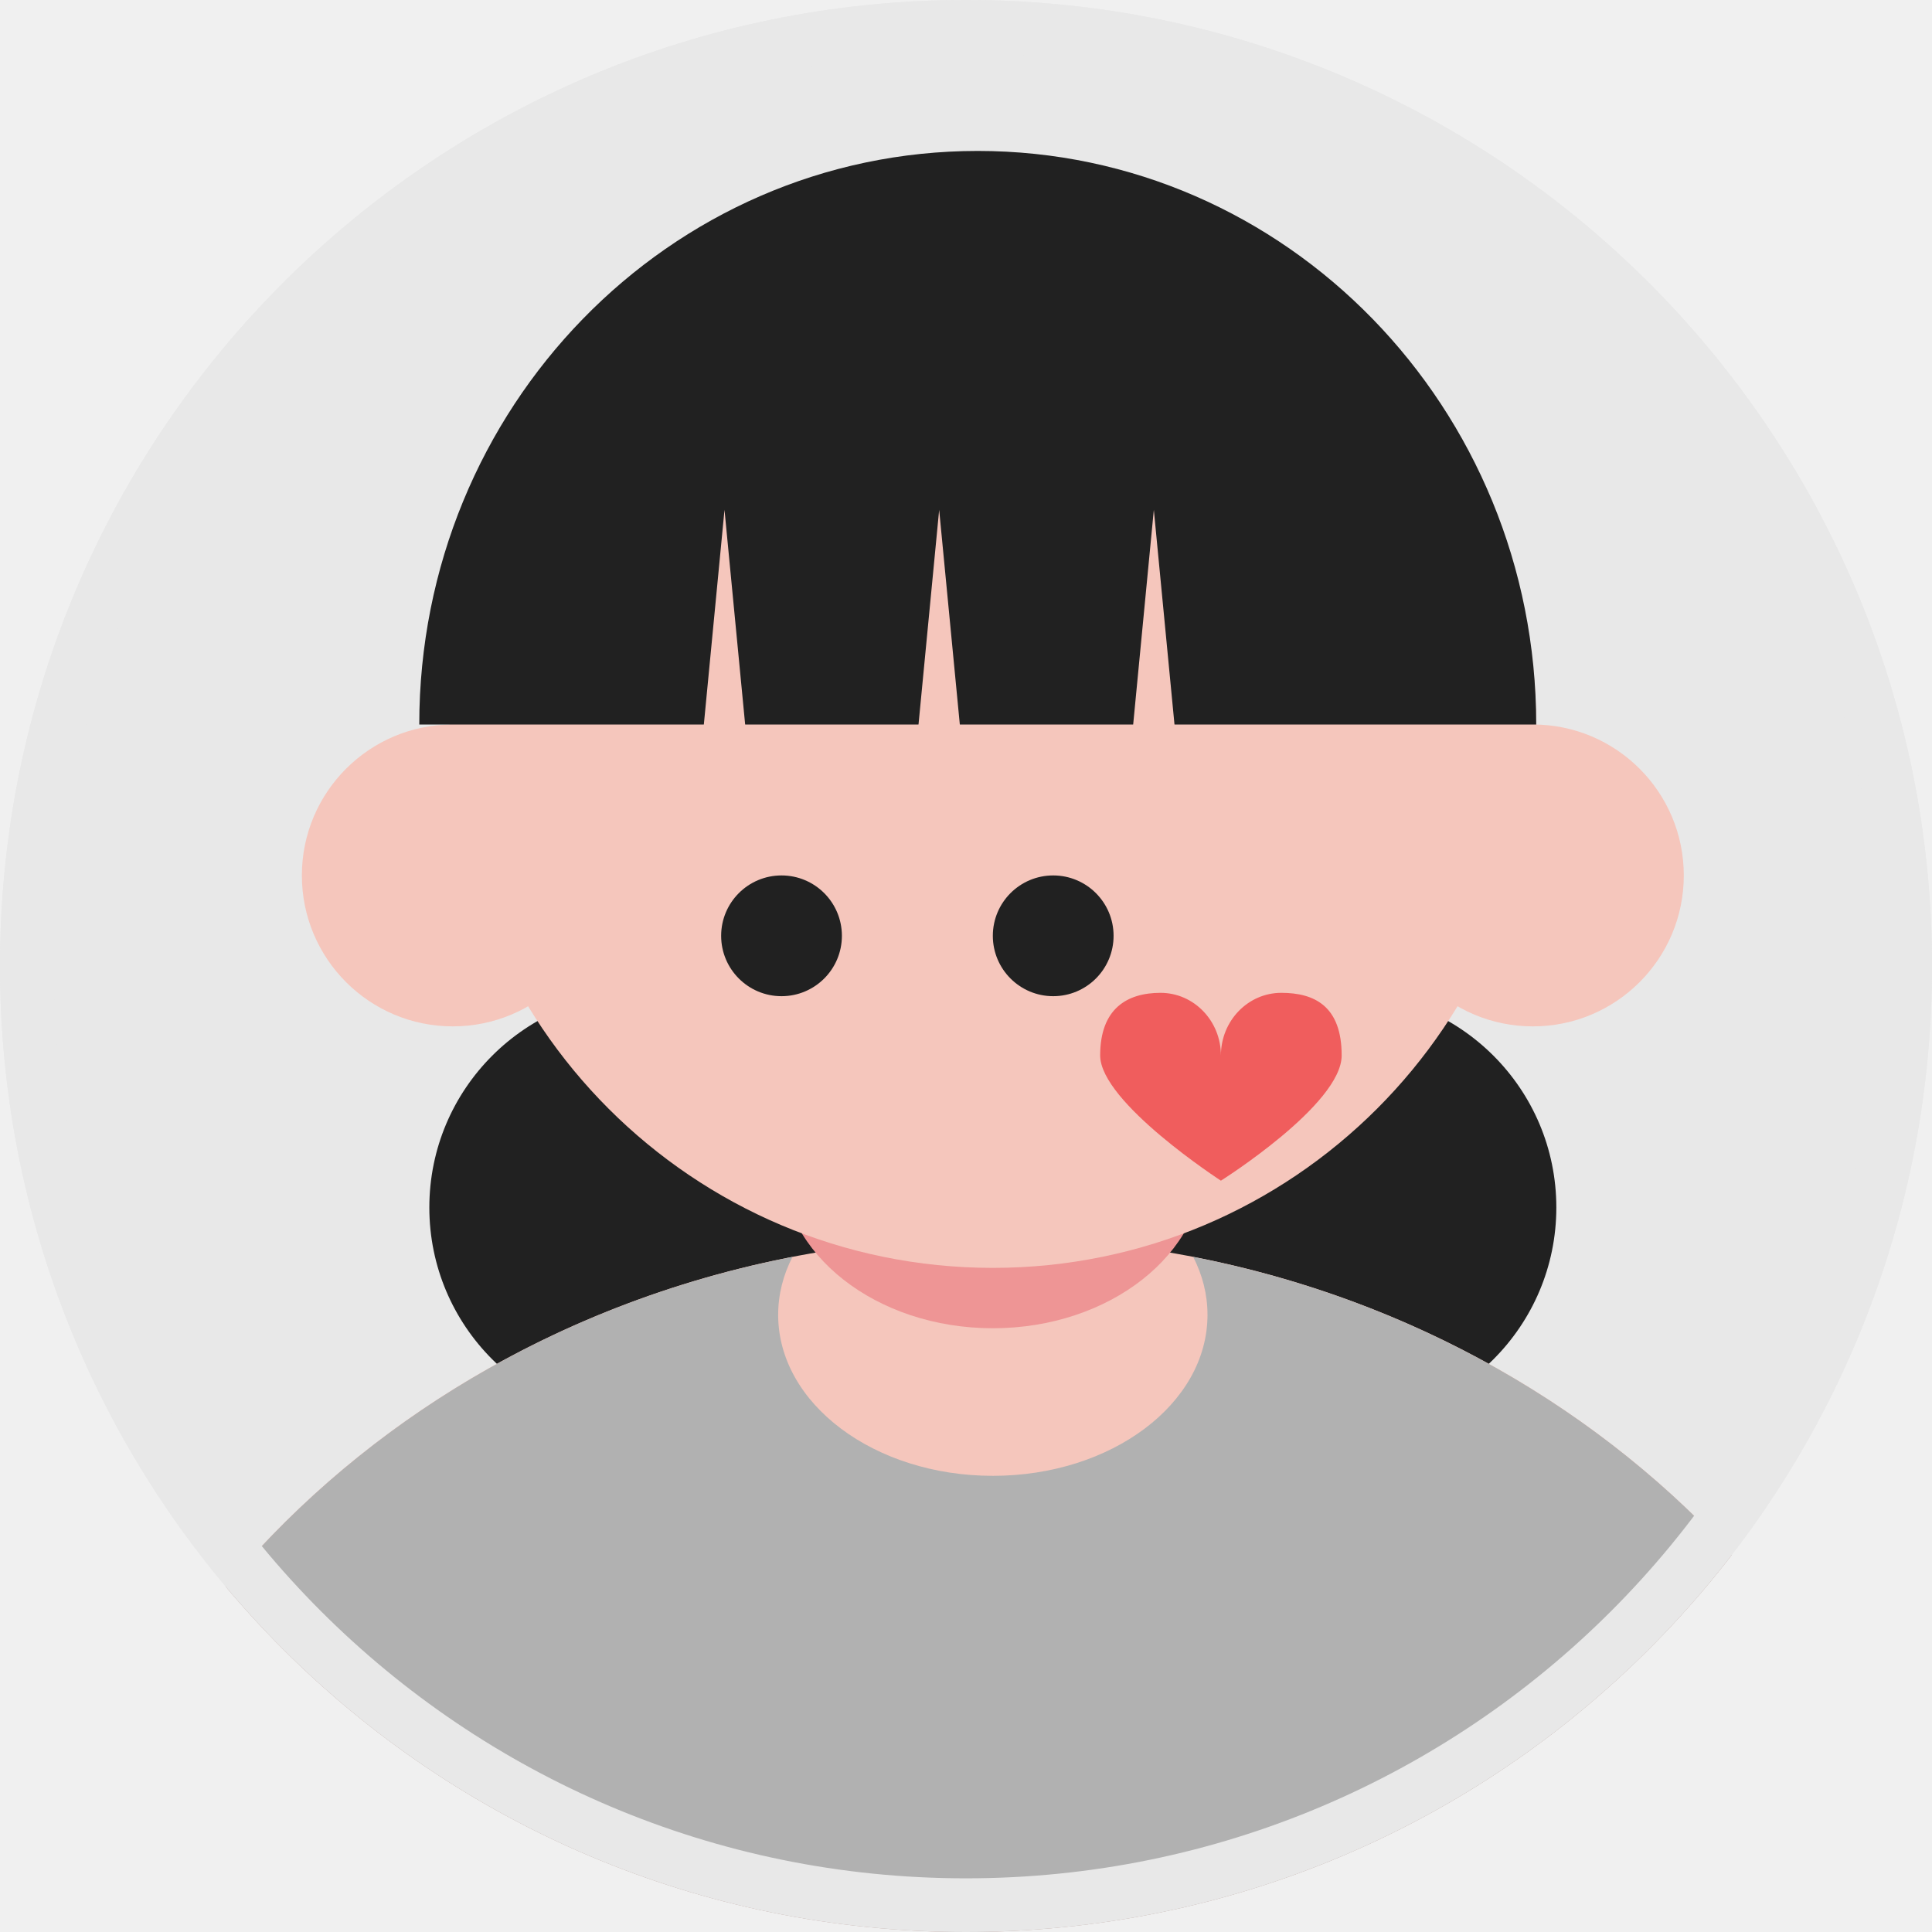
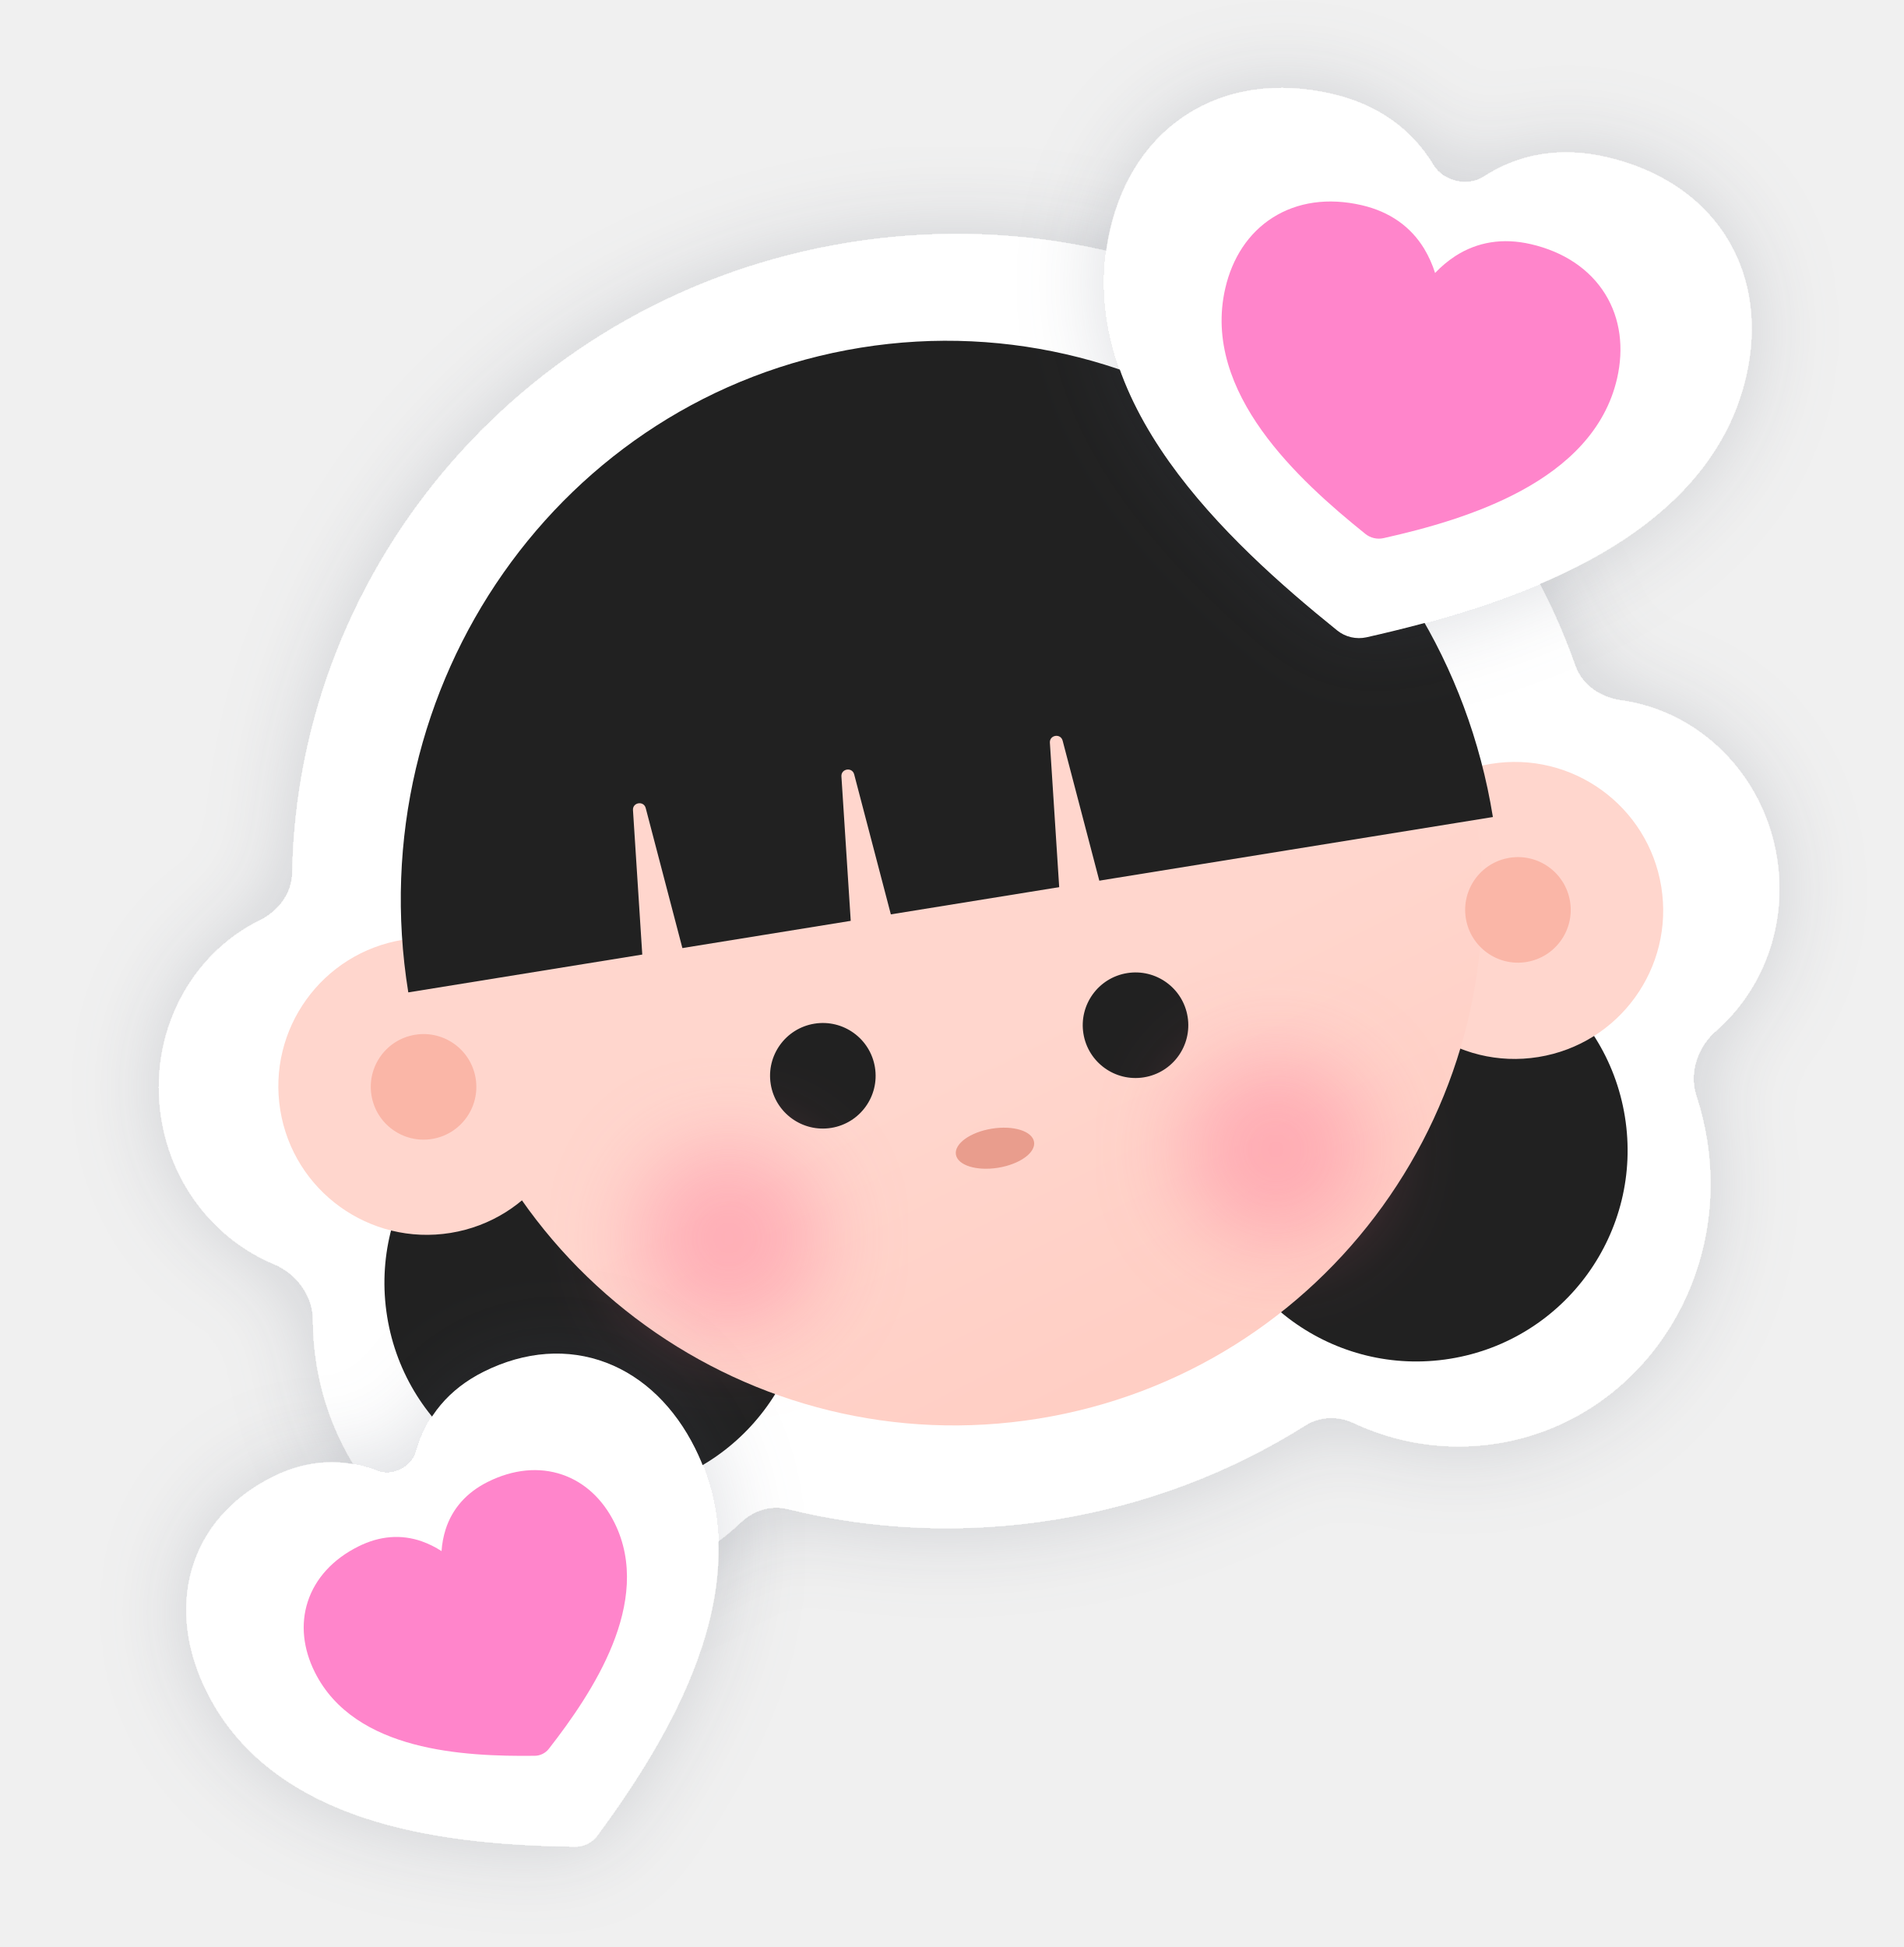
- <svg xmlns="http://www.w3.org/2000/svg" width="72" height="72" viewBox="0 0 72 72" fill="none">
-   <g clip-path="url(#clip0_285_66948)">
-     <rect width="72" height="72" rx="36" fill="#E8E8E8" />
-     <circle cx="24" cy="45" r="8" fill="#212121" />
-     <circle cx="50" cy="45" r="8" fill="#212121" />
-     <ellipse cx="37" cy="79.312" rx="36" ry="33.188" fill="#F5C6BC" />
-     <ellipse cx="37" cy="43.312" rx="7.875" ry="6.188" fill="#EE9595" />
-     <circle cx="16.875" cy="32.625" r="5.625" fill="#F5C6BC" />
-     <circle cx="37" cy="27" r="20.25" fill="#F5C6BC" />
-     <circle cx="29.125" cy="34.875" r="2.25" fill="#212121" />
-     <circle cx="39.25" cy="34.875" r="2.25" fill="#212121" />
-     <path fill-rule="evenodd" clip-rule="evenodd" d="M45.5 39.333C45.5 38.045 44.493 37 43.25 37C42.007 37 41 37.583 41 39.333C41 41.083 45.5 44 45.5 44C45.5 44 50 41.167 50 39.333C50 37.5 48.993 37 47.75 37C46.507 37 45.5 38.045 45.5 39.333Z" fill="#F05D5D" />
-     <circle cx="57.125" cy="32.625" r="5.625" fill="#F5C6BC" />
-     <path d="M36.438 5.625C24.943 5.625 15.625 15.195 15.625 27H57.25C57.25 15.195 47.932 5.625 36.438 5.625Z" fill="#212121" />
-     <path d="M27 19L27.866 28H26.134L27 19Z" fill="#F5C6BC" />
-     <path d="M35 19L35.866 28H34.134L35 19Z" fill="#F5C6BC" />
-     <path d="M43 19L43.866 28H42.134L43 19Z" fill="#F5C6BC" />
-     <path fill-rule="evenodd" clip-rule="evenodd" d="M37 55C41.418 55 45 52.314 45 49C45 48.238 44.811 47.51 44.466 46.84C60.765 50.008 73 63.343 73 79.312C73 97.641 56.882 112.5 37 112.5C17.118 112.5 1 97.641 1 79.312C1 63.343 13.235 50.008 29.534 46.84C29.189 47.51 29 48.238 29 49C29 52.314 32.582 55 37 55Z" fill="#B1B1B1" />
+ <svg xmlns="http://www.w3.org/2000/svg" width="88" height="90" viewBox="0 0 88 90" fill="none">
+   <g filter="url(#filter0_d_3676_56238)">
+     <path fill-rule="evenodd" clip-rule="evenodd" d="M74.923 32.371C73.992 32.244 73.136 31.67 72.825 30.783C68.1 17.342 54.068 8.818 39.229 11.217C24.39 13.617 13.758 26.128 13.511 40.374C13.494 41.313 12.864 42.128 12.021 42.541C8.786 44.129 6.831 47.819 7.461 51.714C7.968 54.851 10.025 57.334 12.672 58.435C13.703 58.865 14.466 59.881 14.467 60.998C14.468 61.675 14.523 62.361 14.634 63.052C15.722 69.776 21.812 74.385 28.239 73.346C30.577 72.968 32.638 71.894 34.26 70.358C34.834 69.815 35.639 69.563 36.406 69.752C40.328 70.719 44.517 70.929 48.772 70.241C53.028 69.553 56.937 68.034 60.355 65.88C61.023 65.459 61.867 65.443 62.582 65.778C64.607 66.725 66.901 67.095 69.239 66.717C75.666 65.678 79.994 59.385 78.907 52.66C78.795 51.969 78.631 51.301 78.419 50.659C78.068 49.598 78.472 48.393 79.315 47.661C81.48 45.781 82.65 42.777 82.143 39.639C81.513 35.743 78.494 32.857 74.923 32.371Z" fill="white" />
  </g>
-   <rect x="1" y="1" width="70" height="70" rx="35" stroke="#E8E8E8" stroke-width="2" />
+   <ellipse cx="27.535" cy="59.306" rx="9.762" ry="9.762" transform="rotate(-9.18409 27.5354 59.3058)" fill="#212121" />
+   <circle cx="65.48" cy="53.171" r="9.762" transform="rotate(-9.18409 65.4798 53.1711)" fill="#212121" />
+   <circle cx="19.732" cy="50.216" r="6.864" transform="rotate(-9.18409 19.7316 50.2156)" fill="#FFD6CD" />
+   <circle cx="70.023" cy="42.085" r="6.864" transform="rotate(-9.18409 70.0226 42.0848)" fill="#FFD6CD" />
+   <circle cx="44.122" cy="41.483" r="24.404" transform="rotate(-9.18409 44.1223 41.4825)" fill="url(#paint0_linear_3676_56238)" />
+   <circle cx="38.039" cy="49.728" r="2.44" transform="rotate(-9.18409 38.0389 49.7279)" fill="#212121" />
+   <circle cx="52.494" cy="47.391" r="2.44" transform="rotate(-9.18409 52.494 47.3907)" fill="#212121" />
+   <ellipse cx="45.997" cy="53.076" rx="1.83" ry="0.915" transform="rotate(-9.18408 45.9969 53.0764)" fill="#E99D8D" />
+   <path d="M39.782 16.072C25.936 18.311 16.576 31.653 18.875 45.873L69.015 37.767C66.716 23.547 53.628 13.834 39.782 16.072Z" fill="#212121" />
+   <path d="M29.262 37.449C29.238 37.087 29.759 37.002 29.851 37.354L31.773 44.691C31.818 44.862 31.706 45.035 31.531 45.063L30.097 45.295C29.922 45.323 29.761 45.195 29.749 45.018L29.262 37.449Z" fill="#FFD6CD" />
+   <path d="M38.898 35.891C38.875 35.529 39.396 35.444 39.488 35.796L41.41 43.133C41.455 43.304 41.343 43.477 41.168 43.505L39.733 43.737C39.559 43.765 39.398 43.637 39.386 43.46L38.898 35.891Z" fill="#FFD6CD" />
+   <path d="M48.535 34.333C48.512 33.971 49.032 33.886 49.125 34.238L51.047 41.575C51.092 41.746 50.979 41.919 50.804 41.947L49.37 42.179C49.195 42.207 49.034 42.079 49.023 41.902L48.535 34.333Z" fill="#FFD6CD" />
+   <circle cx="19.581" cy="50.24" r="2.44" transform="rotate(-9.18409 19.5809 50.2401)" fill="#FAB6A7" />
+   <ellipse cx="70.173" cy="42.06" rx="2.44" ry="2.44" transform="rotate(-9.18408 70.1727 42.0604)" fill="#FAB6A7" />
+   <g opacity="0.4" filter="url(#filter1_f_3676_56238)">
+     <circle cx="58.986" cy="53.139" r="4.271" transform="rotate(-9.18409 58.9855 53.1393)" fill="#FF7295" />
+   </g>
+   <g opacity="0.4" filter="url(#filter2_f_3676_56238)">
+     <circle cx="33.69" cy="57.229" r="4.271" transform="rotate(-9.18409 33.6896 57.2292)" fill="#FF7295" />
+   </g>
+   <g filter="url(#filter3_d_3676_56238)">
+     <path fill-rule="evenodd" clip-rule="evenodd" d="M61.562 4.34C59.057 3.763 56.734 4.107 54.89 5.286C53.063 6.451 51.847 8.344 51.32 10.627C50.406 14.594 51.854 18.255 54.051 21.35C56.239 24.431 59.271 27.09 61.816 29.142C62.002 29.293 62.222 29.4 62.458 29.455C62.695 29.51 62.94 29.511 63.173 29.459C66.358 28.742 70.249 27.664 73.57 25.838C76.901 24.01 79.811 21.34 80.719 17.401C81.247 15.109 80.978 12.876 79.843 11.028C78.698 9.164 76.759 7.84 74.262 7.264C72.153 6.778 70.242 7.102 68.6 8.165C67.855 8.654 66.715 8.392 66.26 7.626C65.248 5.952 63.671 4.826 61.562 4.34Z" fill="white" />
+   </g>
+   <path fill-rule="evenodd" clip-rule="evenodd" d="M62.945 9.484C61.402 9.128 59.972 9.337 58.837 10.058C57.712 10.771 56.965 11.93 56.643 13.328C56.083 15.758 56.977 18.002 58.332 19.9C59.682 21.79 61.552 23.421 63.121 24.681C63.235 24.773 63.371 24.839 63.517 24.873C63.662 24.907 63.813 24.908 63.957 24.876C65.918 24.439 68.313 23.781 70.357 22.665C72.407 21.547 74.198 19.914 74.754 17.502C75.077 16.097 74.909 14.729 74.209 13.596C73.502 12.453 72.308 11.64 70.769 11.286C69.47 10.986 68.293 11.183 67.282 11.833C66.936 12.059 66.621 12.323 66.342 12.619C66.222 12.231 66.053 11.856 65.841 11.501C65.217 10.474 64.244 9.783 62.945 9.484Z" fill="#FF85CB" />
+   <g filter="url(#filter4_d_3676_56238)">
+     <path fill-rule="evenodd" clip-rule="evenodd" d="M12.613 68.268C10.69 69.227 9.395 70.727 8.871 72.548C8.351 74.35 8.625 76.325 9.559 78.197C11.181 81.449 14.143 83.207 17.27 84.165C20.383 85.118 23.802 85.319 26.571 85.363C26.774 85.366 26.974 85.321 27.156 85.231C27.338 85.141 27.495 85.009 27.616 84.846C29.254 82.619 31.143 79.756 32.252 76.685C33.366 73.606 33.743 70.171 32.133 66.941C31.195 65.062 29.781 63.657 28.027 62.989C26.258 62.316 24.281 62.448 22.364 63.404C20.745 64.211 19.702 65.474 19.243 67.104C19.044 67.83 18.145 68.278 17.446 68C15.868 67.386 14.232 67.46 12.613 68.268Z" fill="white" />
+   </g>
+   <path fill-rule="evenodd" clip-rule="evenodd" d="M16.568 71.484C15.387 72.072 14.579 72.964 14.23 74.029C13.885 75.082 14.018 76.223 14.552 77.293C15.478 79.151 17.242 80.121 19.118 80.623C20.986 81.123 23.052 81.182 24.728 81.161C24.85 81.159 24.972 81.13 25.084 81.074C25.195 81.019 25.293 80.94 25.369 80.843C26.398 79.524 27.59 77.833 28.313 76.033C29.039 74.229 29.325 72.231 28.405 70.385C27.869 69.311 27.037 68.52 25.986 68.163C24.927 67.802 23.728 67.912 22.552 68.499C21.558 68.995 20.906 69.745 20.6 70.697C20.497 71.026 20.434 71.362 20.412 71.7C20.129 71.515 19.822 71.363 19.497 71.247C18.552 70.918 17.561 70.988 16.568 71.484Z" fill="#FF85CB" />
  <defs>
-     <clipPath id="clip0_285_66948">
-       <rect width="72" height="72" rx="36" fill="white" />
-     </clipPath>
+     <filter id="filter0_d_3676_56238" x="3.344" y="6.814" width="82.916" height="70.678" filterUnits="userSpaceOnUse" color-interpolation-filters="sRGB">
+       <feFlood flood-opacity="0" result="BackgroundImageFix" />
+       <feColorMatrix in="SourceAlpha" type="matrix" values="0 0 0 0 0 0 0 0 0 0 0 0 0 0 0 0 0 0 127 0" result="hardAlpha" />
+       <feOffset />
+       <feGaussianBlur stdDeviation="2" />
+       <feComposite in2="hardAlpha" operator="out" />
+       <feColorMatrix type="matrix" values="0 0 0 0 0.286 0 0 0 0 0.318 0 0 0 0 0.392 0 0 0 0.2 0" />
+       <feBlend mode="normal" in2="BackgroundImageFix" result="effect1_dropShadow_3676_56238" />
+       <feBlend mode="normal" in="SourceGraphic" in2="effect1_dropShadow_3676_56238" result="shape" />
+     </filter>
+     <filter id="filter1_f_3676_56238" x="50.714" y="44.868" width="16.543" height="16.543" filterUnits="userSpaceOnUse" color-interpolation-filters="sRGB">
+       <feFlood flood-opacity="0" result="BackgroundImageFix" />
+       <feBlend mode="normal" in="SourceGraphic" in2="BackgroundImageFix" result="shape" />
+       <feGaussianBlur stdDeviation="2" result="effect1_foregroundBlur_3676_56238" />
+     </filter>
+     <filter id="filter2_f_3676_56238" x="25.418" y="48.958" width="16.543" height="16.543" filterUnits="userSpaceOnUse" color-interpolation-filters="sRGB">
+       <feFlood flood-opacity="0" result="BackgroundImageFix" />
+       <feBlend mode="normal" in="SourceGraphic" in2="BackgroundImageFix" result="shape" />
+       <feGaussianBlur stdDeviation="2" result="effect1_foregroundBlur_3676_56238" />
+     </filter>
+     <filter id="filter3_d_3676_56238" x="47.042" y="0.066" width="37.938" height="33.431" filterUnits="userSpaceOnUse" color-interpolation-filters="sRGB">
+       <feFlood flood-opacity="0" result="BackgroundImageFix" />
+       <feColorMatrix in="SourceAlpha" type="matrix" values="0 0 0 0 0 0 0 0 0 0 0 0 0 0 0 0 0 0 127 0" result="hardAlpha" />
+       <feOffset />
+       <feGaussianBlur stdDeviation="2" />
+       <feComposite in2="hardAlpha" operator="out" />
+       <feColorMatrix type="matrix" values="0 0 0 0 0.286 0 0 0 0 0.318 0 0 0 0 0.392 0 0 0 0.2 0" />
+       <feBlend mode="normal" in2="BackgroundImageFix" result="effect1_dropShadow_3676_56238" />
+       <feBlend mode="normal" in="SourceGraphic" in2="effect1_dropShadow_3676_56238" result="shape" />
+     </filter>
+     <filter id="filter4_d_3676_56238" x="4.61" y="58.568" width="32.605" height="30.795" filterUnits="userSpaceOnUse" color-interpolation-filters="sRGB">
+       <feFlood flood-opacity="0" result="BackgroundImageFix" />
+       <feColorMatrix in="SourceAlpha" type="matrix" values="0 0 0 0 0 0 0 0 0 0 0 0 0 0 0 0 0 0 127 0" result="hardAlpha" />
+       <feOffset />
+       <feGaussianBlur stdDeviation="2" />
+       <feComposite in2="hardAlpha" operator="out" />
+       <feColorMatrix type="matrix" values="0 0 0 0 0.286 0 0 0 0 0.318 0 0 0 0 0.392 0 0 0 0.2 0" />
+       <feBlend mode="normal" in2="BackgroundImageFix" result="effect1_dropShadow_3676_56238" />
+       <feBlend mode="normal" in="SourceGraphic" in2="effect1_dropShadow_3676_56238" result="shape" />
+     </filter>
+     <linearGradient id="paint0_linear_3676_56238" x1="34.361" y1="18.756" x2="49.003" y2="64.514" gradientUnits="userSpaceOnUse">
+       <stop offset="0.655" stop-color="#FFD6CD" />
+       <stop offset="1" stop-color="#FFCEC4" />
+     </linearGradient>
  </defs>
</svg>
